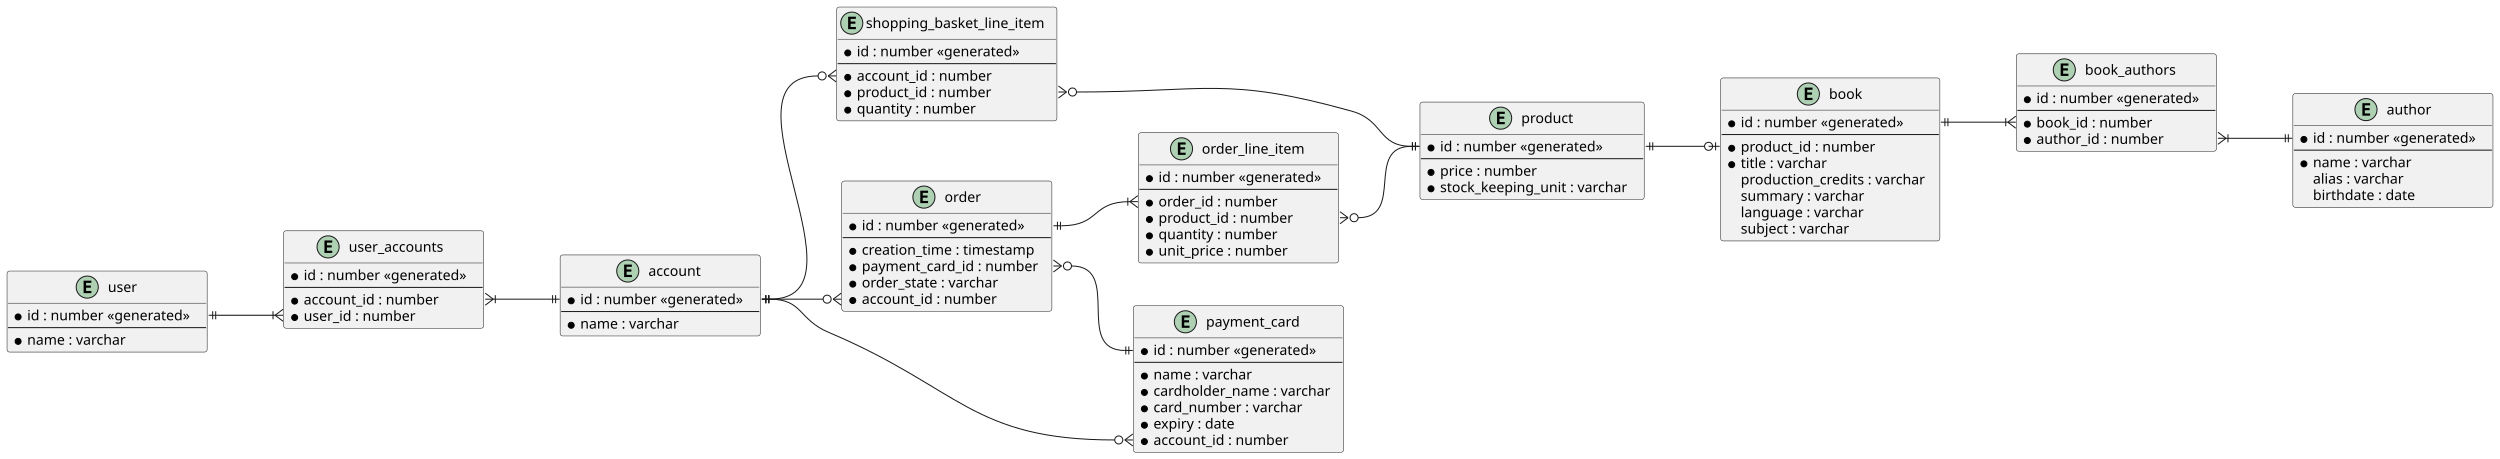
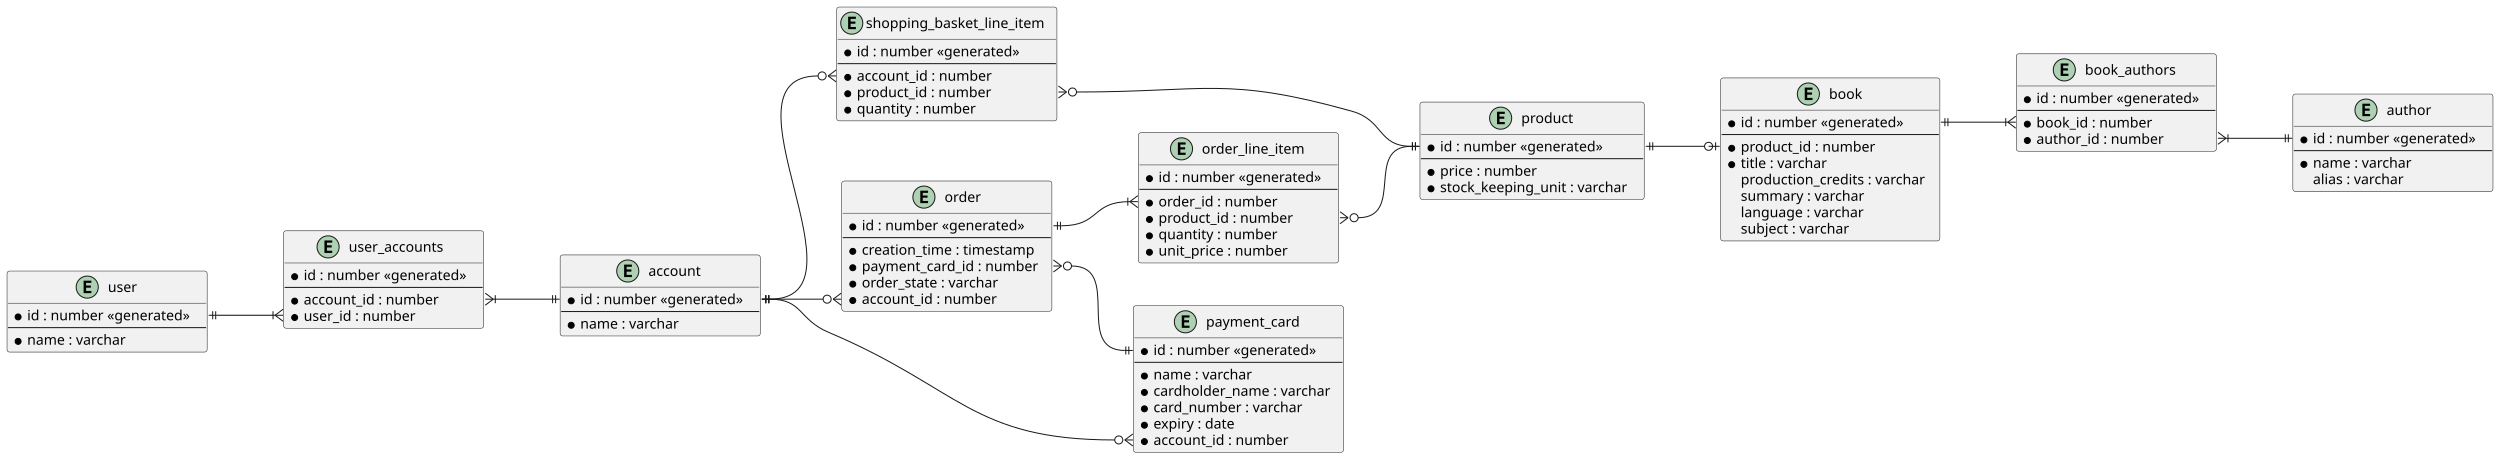
<svg xmlns="http://www.w3.org/2000/svg" contentStyleType="text/css" height="456px" preserveAspectRatio="none" style="width:2486px;height:456px;background:#FFFFFF;" version="1.1" viewBox="0 0 2486 456" width="2486px" zoomAndPan="magnify">
  <defs />
  <g>
    <g id="elem_user">
      <rect codeLine="4" fill="#F1F1F1" height="80.594" id="user" rx="2.5" ry="2.5" style="stroke:#181818;stroke-width:0.5;" width="199" x="7" y="269.5" />
      <ellipse cx="86.75" cy="285.5" fill="#ADD1B2" rx="11" ry="11" style="stroke:#181818;stroke-width:1.0;" />
      <path d="M90.859,291.5 L83.141,291.5 L83.141,279.109 L90.859,279.109 L90.859,281.266 L85.594,281.266 L85.594,283.938 L90.359,283.938 L90.359,286.094 L85.594,286.094 L85.594,289.344 L90.859,289.344 L90.859,291.5 Z " fill="#000000" />
      <text fill="#000000" font-family="sans-serif" font-size="14" lengthAdjust="spacing" textLength="31" x="107.25" y="290.347">user</text>
      <line style="stroke:#181818;stroke-width:0.5;" x1="8" x2="205" y1="301.5" y2="301.5" />
      <ellipse cx="18" cy="315.148" fill="#000000" rx="3" ry="3" style="stroke:#000000;stroke-width:1.0;" />
      <text fill="#000000" font-family="sans-serif" font-size="14" lengthAdjust="spacing" textLength="173" x="27" y="318.495">id : number «generated»</text>
      <line style="stroke:#181818;stroke-width:1.0;" x1="8" x2="205" y1="325.797" y2="325.797" />
      <ellipse cx="18" cy="339.445" fill="#000000" rx="3" ry="3" style="stroke:#000000;stroke-width:1.0;" />
      <text fill="#000000" font-family="sans-serif" font-size="14" lengthAdjust="spacing" textLength="102" x="27" y="342.792">name : varchar</text>
    </g>
    <g id="elem_account">
      <rect codeLine="10" fill="#F1F1F1" height="80.594" id="account" rx="2.5" ry="2.5" style="stroke:#181818;stroke-width:0.5;" width="199" x="557" y="253.5" />
      <ellipse cx="624.25" cy="269.5" fill="#ADD1B2" rx="11" ry="11" style="stroke:#181818;stroke-width:1.0;" />
      <path d="M628.359,275.5 L620.641,275.5 L620.641,263.109 L628.359,263.109 L628.359,265.266 L623.094,265.266 L623.094,267.938 L627.859,267.938 L627.859,270.094 L623.094,270.094 L623.094,273.344 L628.359,273.344 L628.359,275.5 Z " fill="#000000" />
      <text fill="#000000" font-family="sans-serif" font-size="14" lengthAdjust="spacing" textLength="56" x="644.75" y="274.347">account</text>
      <line style="stroke:#181818;stroke-width:0.5;" x1="558" x2="755" y1="285.5" y2="285.5" />
      <ellipse cx="568" cy="299.148" fill="#000000" rx="3" ry="3" style="stroke:#000000;stroke-width:1.0;" />
      <text fill="#000000" font-family="sans-serif" font-size="14" lengthAdjust="spacing" textLength="173" x="577" y="302.495">id : number «generated»</text>
      <line style="stroke:#181818;stroke-width:1.0;" x1="558" x2="755" y1="309.797" y2="309.797" />
      <ellipse cx="568" cy="323.445" fill="#000000" rx="3" ry="3" style="stroke:#000000;stroke-width:1.0;" />
      <text fill="#000000" font-family="sans-serif" font-size="14" lengthAdjust="spacing" textLength="102" x="577" y="326.792">name : varchar</text>
    </g>
    <g id="elem_user_accounts">
      <rect codeLine="16" fill="#F1F1F1" height="96.891" id="user_accounts" rx="2.5" ry="2.5" style="stroke:#181818;stroke-width:0.5;" width="199" x="282" y="229.5" />
      <ellipse cx="326.25" cy="245.5" fill="#ADD1B2" rx="11" ry="11" style="stroke:#181818;stroke-width:1.0;" />
      <path d="M330.359,251.5 L322.641,251.5 L322.641,239.109 L330.359,239.109 L330.359,241.266 L325.094,241.266 L325.094,243.938 L329.859,243.938 L329.859,246.094 L325.094,246.094 L325.094,249.344 L330.359,249.344 L330.359,251.5 Z " fill="#000000" />
      <text fill="#000000" font-family="sans-serif" font-size="14" lengthAdjust="spacing" textLength="102" x="346.75" y="250.347">user_accounts</text>
      <line style="stroke:#181818;stroke-width:0.5;" x1="283" x2="480" y1="261.5" y2="261.5" />
      <ellipse cx="293" cy="275.148" fill="#000000" rx="3" ry="3" style="stroke:#000000;stroke-width:1.0;" />
      <text fill="#000000" font-family="sans-serif" font-size="14" lengthAdjust="spacing" textLength="173" x="302" y="278.495">id : number «generated»</text>
      <line style="stroke:#181818;stroke-width:1.0;" x1="283" x2="480" y1="285.797" y2="285.797" />
      <ellipse cx="293" cy="299.445" fill="#000000" rx="3" ry="3" style="stroke:#000000;stroke-width:1.0;" />
      <text fill="#000000" font-family="sans-serif" font-size="14" lengthAdjust="spacing" textLength="142" x="302" y="302.792">account_id : number</text>
      <ellipse cx="293" cy="315.742" fill="#000000" rx="3" ry="3" style="stroke:#000000;stroke-width:1.0;" />
      <text fill="#000000" font-family="sans-serif" font-size="14" lengthAdjust="spacing" textLength="117" x="302" y="319.089">user_id : number</text>
    </g>
    <g id="elem_product">
      <rect codeLine="23" fill="#F1F1F1" height="96.891" id="product" rx="2.5" ry="2.5" style="stroke:#181818;stroke-width:0.5;" width="223" x="1412" y="101.5" />
      <ellipse cx="1492.25" cy="117.5" fill="#ADD1B2" rx="11" ry="11" style="stroke:#181818;stroke-width:1.0;" />
      <path d="M1496.359,123.5 L1488.641,123.5 L1488.641,111.109 L1496.359,111.109 L1496.359,113.266 L1491.094,113.266 L1491.094,115.938 L1495.859,115.938 L1495.859,118.094 L1491.094,118.094 L1491.094,121.344 L1496.359,121.344 L1496.359,123.5 Z " fill="#000000" />
      <text fill="#000000" font-family="sans-serif" font-size="14" lengthAdjust="spacing" textLength="54" x="1512.75" y="122.347">product</text>
      <line style="stroke:#181818;stroke-width:0.5;" x1="1413" x2="1634" y1="133.5" y2="133.5" />
      <ellipse cx="1423" cy="147.148" fill="#000000" rx="3" ry="3" style="stroke:#000000;stroke-width:1.0;" />
      <text fill="#000000" font-family="sans-serif" font-size="14" lengthAdjust="spacing" textLength="173" x="1432" y="150.495">id : number «generated»</text>
      <line style="stroke:#181818;stroke-width:1.0;" x1="1413" x2="1634" y1="157.797" y2="157.797" />
      <ellipse cx="1423" cy="171.445" fill="#000000" rx="3" ry="3" style="stroke:#000000;stroke-width:1.0;" />
      <text fill="#000000" font-family="sans-serif" font-size="14" lengthAdjust="spacing" textLength="101" x="1432" y="174.792">price : number</text>
      <ellipse cx="1423" cy="187.742" fill="#000000" rx="3" ry="3" style="stroke:#000000;stroke-width:1.0;" />
      <text fill="#000000" font-family="sans-serif" font-size="14" lengthAdjust="spacing" textLength="197" x="1432" y="191.089">stock_keeping_unit : varchar</text>
    </g>
    <g id="elem_shopping_basket_line_item">
      <rect codeLine="30" fill="#F1F1F1" height="113.188" id="shopping_basket_line_item" rx="2.5" ry="2.5" style="stroke:#181818;stroke-width:0.5;" width="219" x="832" y="7" />
      <ellipse cx="847" cy="23" fill="#ADD1B2" rx="11" ry="11" style="stroke:#181818;stroke-width:1.0;" />
      <path d="M851.109,29 L843.391,29 L843.391,16.609 L851.109,16.609 L851.109,18.766 L845.844,18.766 L845.844,21.438 L850.609,21.438 L850.609,23.594 L845.844,23.594 L845.844,26.844 L851.109,26.844 L851.109,29 Z " fill="#000000" />
      <text fill="#000000" font-family="sans-serif" font-size="14" lengthAdjust="spacing" textLength="187" x="861" y="27.847">shopping_basket_line_item</text>
      <line style="stroke:#181818;stroke-width:0.5;" x1="833" x2="1050" y1="39" y2="39" />
      <ellipse cx="843" cy="52.648" fill="#000000" rx="3" ry="3" style="stroke:#000000;stroke-width:1.0;" />
      <text fill="#000000" font-family="sans-serif" font-size="14" lengthAdjust="spacing" textLength="173" x="852" y="55.995">id : number «generated»</text>
      <line style="stroke:#181818;stroke-width:1.0;" x1="833" x2="1050" y1="63.297" y2="63.297" />
      <ellipse cx="843" cy="76.945" fill="#000000" rx="3" ry="3" style="stroke:#000000;stroke-width:1.0;" />
      <text fill="#000000" font-family="sans-serif" font-size="14" lengthAdjust="spacing" textLength="142" x="852" y="80.292">account_id : number</text>
      <ellipse cx="843" cy="93.242" fill="#000000" rx="3" ry="3" style="stroke:#000000;stroke-width:1.0;" />
      <text fill="#000000" font-family="sans-serif" font-size="14" lengthAdjust="spacing" textLength="140" x="852" y="96.589">product_id : number</text>
      <ellipse cx="843" cy="109.539" fill="#000000" rx="3" ry="3" style="stroke:#000000;stroke-width:1.0;" />
      <text fill="#000000" font-family="sans-serif" font-size="14" lengthAdjust="spacing" textLength="122" x="852" y="112.886">quantity : number</text>
    </g>
    <g id="elem_payment_card">
      <rect codeLine="38" fill="#F1F1F1" height="145.781" id="payment_card" rx="2.5" ry="2.5" style="stroke:#181818;stroke-width:0.5;" width="209" x="1127" y="304" />
      <ellipse cx="1178.75" cy="320" fill="#ADD1B2" rx="11" ry="11" style="stroke:#181818;stroke-width:1.0;" />
      <path d="M1182.859,326 L1175.141,326 L1175.141,313.609 L1182.859,313.609 L1182.859,315.766 L1177.594,315.766 L1177.594,318.438 L1182.359,318.438 L1182.359,320.594 L1177.594,320.594 L1177.594,323.844 L1182.859,323.844 L1182.859,326 Z " fill="#000000" />
      <text fill="#000000" font-family="sans-serif" font-size="14" lengthAdjust="spacing" textLength="97" x="1199.25" y="324.847">payment_card</text>
      <line style="stroke:#181818;stroke-width:0.5;" x1="1128" x2="1335" y1="336" y2="336" />
      <ellipse cx="1138" cy="349.648" fill="#000000" rx="3" ry="3" style="stroke:#000000;stroke-width:1.0;" />
      <text fill="#000000" font-family="sans-serif" font-size="14" lengthAdjust="spacing" textLength="173" x="1147" y="352.995">id : number «generated»</text>
      <line style="stroke:#181818;stroke-width:1.0;" x1="1128" x2="1335" y1="360.297" y2="360.297" />
      <ellipse cx="1138" cy="373.945" fill="#000000" rx="3" ry="3" style="stroke:#000000;stroke-width:1.0;" />
      <text fill="#000000" font-family="sans-serif" font-size="14" lengthAdjust="spacing" textLength="102" x="1147" y="377.292">name : varchar</text>
      <ellipse cx="1138" cy="390.242" fill="#000000" rx="3" ry="3" style="stroke:#000000;stroke-width:1.0;" />
      <text fill="#000000" font-family="sans-serif" font-size="14" lengthAdjust="spacing" textLength="183" x="1147" y="393.589">cardholder_name : varchar</text>
      <ellipse cx="1138" cy="406.539" fill="#000000" rx="3" ry="3" style="stroke:#000000;stroke-width:1.0;" />
      <text fill="#000000" font-family="sans-serif" font-size="14" lengthAdjust="spacing" textLength="154" x="1147" y="409.886">card_number : varchar</text>
      <ellipse cx="1138" cy="422.836" fill="#000000" rx="3" ry="3" style="stroke:#000000;stroke-width:1.0;" />
      <text fill="#000000" font-family="sans-serif" font-size="14" lengthAdjust="spacing" textLength="84" x="1147" y="426.183">expiry : date</text>
      <ellipse cx="1138" cy="439.133" fill="#000000" rx="3" ry="3" style="stroke:#000000;stroke-width:1.0;" />
      <text fill="#000000" font-family="sans-serif" font-size="14" lengthAdjust="spacing" textLength="142" x="1147" y="442.479">account_id : number</text>
    </g>
    <g id="elem_order">
      <rect codeLine="48" fill="#F1F1F1" height="129.484" id="order" rx="2.5" ry="2.5" style="stroke:#181818;stroke-width:0.5;" width="209" x="837" y="180" />
      <ellipse cx="918.75" cy="196" fill="#ADD1B2" rx="11" ry="11" style="stroke:#181818;stroke-width:1.0;" />
      <path d="M922.859,202 L915.141,202 L915.141,189.609 L922.859,189.609 L922.859,191.766 L917.594,191.766 L917.594,194.438 L922.359,194.438 L922.359,196.594 L917.594,196.594 L917.594,199.844 L922.859,199.844 L922.859,202 Z " fill="#000000" />
      <text fill="#000000" font-family="sans-serif" font-size="14" lengthAdjust="spacing" textLength="37" x="939.25" y="200.847">order</text>
      <line style="stroke:#181818;stroke-width:0.5;" x1="838" x2="1045" y1="212" y2="212" />
      <ellipse cx="848" cy="225.648" fill="#000000" rx="3" ry="3" style="stroke:#000000;stroke-width:1.0;" />
      <text fill="#000000" font-family="sans-serif" font-size="14" lengthAdjust="spacing" textLength="173" x="857" y="228.995">id : number «generated»</text>
      <line style="stroke:#181818;stroke-width:1.0;" x1="838" x2="1045" y1="236.297" y2="236.297" />
      <ellipse cx="848" cy="249.945" fill="#000000" rx="3" ry="3" style="stroke:#000000;stroke-width:1.0;" />
      <text fill="#000000" font-family="sans-serif" font-size="14" lengthAdjust="spacing" textLength="179" x="857" y="253.292">creation_time : timestamp</text>
      <ellipse cx="848" cy="266.242" fill="#000000" rx="3" ry="3" style="stroke:#000000;stroke-width:1.0;" />
      <text fill="#000000" font-family="sans-serif" font-size="14" lengthAdjust="spacing" textLength="183" x="857" y="269.589">payment_card_id : number</text>
      <ellipse cx="848" cy="282.539" fill="#000000" rx="3" ry="3" style="stroke:#000000;stroke-width:1.0;" />
      <text fill="#000000" font-family="sans-serif" font-size="14" lengthAdjust="spacing" textLength="142" x="857" y="285.886">order_state : varchar</text>
      <ellipse cx="848" cy="298.836" fill="#000000" rx="3" ry="3" style="stroke:#000000;stroke-width:1.0;" />
      <text fill="#000000" font-family="sans-serif" font-size="14" lengthAdjust="spacing" textLength="142" x="857" y="302.183">account_id : number</text>
    </g>
    <g id="elem_order_line_item">
      <rect codeLine="57" fill="#F1F1F1" height="129.484" id="order_line_item" rx="2.5" ry="2.5" style="stroke:#181818;stroke-width:0.5;" width="199" x="1132" y="132" />
      <ellipse cx="1174.9" cy="148" fill="#ADD1B2" rx="11" ry="11" style="stroke:#181818;stroke-width:1.0;" />
      <path d="M1179.009,154 L1171.291,154 L1171.291,141.609 L1179.009,141.609 L1179.009,143.766 L1173.744,143.766 L1173.744,146.438 L1178.509,146.438 L1178.509,148.594 L1173.744,148.594 L1173.744,151.844 L1179.009,151.844 L1179.009,154 Z " fill="#000000" />
      <text fill="#000000" font-family="sans-serif" font-size="14" lengthAdjust="spacing" textLength="105" x="1195.1" y="152.847">order_line_item</text>
      <line style="stroke:#181818;stroke-width:0.5;" x1="1133" x2="1330" y1="164" y2="164" />
      <ellipse cx="1143" cy="177.648" fill="#000000" rx="3" ry="3" style="stroke:#000000;stroke-width:1.0;" />
      <text fill="#000000" font-family="sans-serif" font-size="14" lengthAdjust="spacing" textLength="173" x="1152" y="180.995">id : number «generated»</text>
      <line style="stroke:#181818;stroke-width:1.0;" x1="1133" x2="1330" y1="188.297" y2="188.297" />
      <ellipse cx="1143" cy="201.945" fill="#000000" rx="3" ry="3" style="stroke:#000000;stroke-width:1.0;" />
      <text fill="#000000" font-family="sans-serif" font-size="14" lengthAdjust="spacing" textLength="123" x="1152" y="205.292">order_id : number</text>
      <ellipse cx="1143" cy="218.242" fill="#000000" rx="3" ry="3" style="stroke:#000000;stroke-width:1.0;" />
      <text fill="#000000" font-family="sans-serif" font-size="14" lengthAdjust="spacing" textLength="140" x="1152" y="221.589">product_id : number</text>
      <ellipse cx="1143" cy="234.539" fill="#000000" rx="3" ry="3" style="stroke:#000000;stroke-width:1.0;" />
      <text fill="#000000" font-family="sans-serif" font-size="14" lengthAdjust="spacing" textLength="122" x="1152" y="237.886">quantity : number</text>
      <ellipse cx="1143" cy="250.836" fill="#000000" rx="3" ry="3" style="stroke:#000000;stroke-width:1.0;" />
      <text fill="#000000" font-family="sans-serif" font-size="14" lengthAdjust="spacing" textLength="134" x="1152" y="254.183">unit_price : number</text>
    </g>
    <g id="elem_author">
-       <rect codeLine="66" fill="#F1F1F1" height="113.188" id="author" rx="2.5" ry="2.5" style="stroke:#181818;stroke-width:0.5;" width="199" x="2280" y="93" />
-       <ellipse cx="2352.75" cy="109" fill="#ADD1B2" rx="11" ry="11" style="stroke:#181818;stroke-width:1.0;" />
-       <path d="M2356.859,115 L2349.141,115 L2349.141,102.609 L2356.859,102.609 L2356.859,104.766 L2351.594,104.766 L2351.594,107.438 L2356.359,107.438 L2356.359,109.594 L2351.594,109.594 L2351.594,112.844 L2356.859,112.844 L2356.859,115 Z " fill="#000000" />
-       <text fill="#000000" font-family="sans-serif" font-size="14" lengthAdjust="spacing" textLength="45" x="2373.25" y="113.847">author</text>
-       <line style="stroke:#181818;stroke-width:0.5;" x1="2281" x2="2478" y1="125" y2="125" />
-       <ellipse cx="2291" cy="138.648" fill="#000000" rx="3" ry="3" style="stroke:#000000;stroke-width:1.0;" />
-       <text fill="#000000" font-family="sans-serif" font-size="14" lengthAdjust="spacing" textLength="173" x="2300" y="141.995">id : number «generated»</text>
-       <line style="stroke:#181818;stroke-width:1.0;" x1="2281" x2="2478" y1="149.297" y2="149.297" />
-       <ellipse cx="2291" cy="162.945" fill="#000000" rx="3" ry="3" style="stroke:#000000;stroke-width:1.0;" />
-       <text fill="#000000" font-family="sans-serif" font-size="14" lengthAdjust="spacing" textLength="102" x="2300" y="166.292">name : varchar</text>
-       <text fill="#000000" font-family="sans-serif" font-size="14" lengthAdjust="spacing" textLength="93" x="2300" y="182.589">alias : varchar</text>
-       <text fill="#000000" font-family="sans-serif" font-size="14" lengthAdjust="spacing" textLength="106" x="2300" y="198.886">birthdate : date</text>
+       <rect codeLine="66" fill="#F1F1F1" height="96.891" id="author" rx="2.5" ry="2.5" style="stroke:#181818;stroke-width:0.5;" width="199" x="2280" y="93.5" />
+       <ellipse cx="2352.75" cy="109.5" fill="#ADD1B2" rx="11" ry="11" style="stroke:#181818;stroke-width:1.0;" />
+       <path d="M2356.859,115.5 L2349.141,115.5 L2349.141,103.109 L2356.859,103.109 L2356.859,105.266 L2351.594,105.266 L2351.594,107.938 L2356.359,107.938 L2356.359,110.094 L2351.594,110.094 L2351.594,113.344 L2356.859,113.344 L2356.859,115.5 Z " fill="#000000" />
+       <text fill="#000000" font-family="sans-serif" font-size="14" lengthAdjust="spacing" textLength="45" x="2373.25" y="114.347">author</text>
+       <line style="stroke:#181818;stroke-width:0.5;" x1="2281" x2="2478" y1="125.5" y2="125.5" />
+       <ellipse cx="2291" cy="139.148" fill="#000000" rx="3" ry="3" style="stroke:#000000;stroke-width:1.0;" />
+       <text fill="#000000" font-family="sans-serif" font-size="14" lengthAdjust="spacing" textLength="173" x="2300" y="142.495">id : number «generated»</text>
+       <line style="stroke:#181818;stroke-width:1.0;" x1="2281" x2="2478" y1="149.797" y2="149.797" />
+       <ellipse cx="2291" cy="163.445" fill="#000000" rx="3" ry="3" style="stroke:#000000;stroke-width:1.0;" />
+       <text fill="#000000" font-family="sans-serif" font-size="14" lengthAdjust="spacing" textLength="102" x="2300" y="166.792">name : varchar</text>
+       <text fill="#000000" font-family="sans-serif" font-size="14" lengthAdjust="spacing" textLength="93" x="2300" y="183.089">alias : varchar</text>
    </g>
    <g id="elem_book">
-       <rect codeLine="74" fill="#F1F1F1" height="162.078" id="book" rx="2.5" ry="2.5" style="stroke:#181818;stroke-width:0.5;" width="218" x="1711" y="77.5" />
+       <rect codeLine="73" fill="#F1F1F1" height="162.078" id="book" rx="2.5" ry="2.5" style="stroke:#181818;stroke-width:0.5;" width="218" x="1711" y="77.5" />
      <ellipse cx="1798.25" cy="93.5" fill="#ADD1B2" rx="11" ry="11" style="stroke:#181818;stroke-width:1.0;" />
      <path d="M1802.359,99.5 L1794.641,99.5 L1794.641,87.109 L1802.359,87.109 L1802.359,89.266 L1797.094,89.266 L1797.094,91.938 L1801.859,91.938 L1801.859,94.094 L1797.094,94.094 L1797.094,97.344 L1802.359,97.344 L1802.359,99.5 Z " fill="#000000" />
      <text fill="#000000" font-family="sans-serif" font-size="14" lengthAdjust="spacing" textLength="35" x="1818.75" y="98.347">book</text>
      <line style="stroke:#181818;stroke-width:0.5;" x1="1712" x2="1928" y1="109.5" y2="109.5" />
      <ellipse cx="1722" cy="123.148" fill="#000000" rx="3" ry="3" style="stroke:#000000;stroke-width:1.0;" />
      <text fill="#000000" font-family="sans-serif" font-size="14" lengthAdjust="spacing" textLength="173" x="1731" y="126.495">id : number «generated»</text>
      <line style="stroke:#181818;stroke-width:1.0;" x1="1712" x2="1928" y1="133.797" y2="133.797" />
      <ellipse cx="1722" cy="147.445" fill="#000000" rx="3" ry="3" style="stroke:#000000;stroke-width:1.0;" />
      <text fill="#000000" font-family="sans-serif" font-size="14" lengthAdjust="spacing" textLength="140" x="1731" y="150.792">product_id : number</text>
      <ellipse cx="1722" cy="163.742" fill="#000000" rx="3" ry="3" style="stroke:#000000;stroke-width:1.0;" />
      <text fill="#000000" font-family="sans-serif" font-size="14" lengthAdjust="spacing" textLength="88" x="1731" y="167.089">title : varchar</text>
      <text fill="#000000" font-family="sans-serif" font-size="14" lengthAdjust="spacing" textLength="192" x="1731" y="183.386">production_credits : varchar</text>
      <text fill="#000000" font-family="sans-serif" font-size="14" lengthAdjust="spacing" textLength="126" x="1731" y="199.683">summary : varchar</text>
      <text fill="#000000" font-family="sans-serif" font-size="14" lengthAdjust="spacing" textLength="127" x="1731" y="215.98">language : varchar</text>
      <text fill="#000000" font-family="sans-serif" font-size="14" lengthAdjust="spacing" textLength="114" x="1731" y="232.276">subject : varchar</text>
    </g>
    <g id="elem_book_authors">
-       <rect codeLine="85" fill="#F1F1F1" height="96.891" id="book_authors" rx="2.5" ry="2.5" style="stroke:#181818;stroke-width:0.5;" width="199" x="2005" y="53.5" />
+       <rect codeLine="84" fill="#F1F1F1" height="96.891" id="book_authors" rx="2.5" ry="2.5" style="stroke:#181818;stroke-width:0.5;" width="199" x="2005" y="53.5" />
      <ellipse cx="2052.75" cy="69.5" fill="#ADD1B2" rx="11" ry="11" style="stroke:#181818;stroke-width:1.0;" />
      <path d="M2056.859,75.5 L2049.141,75.5 L2049.141,63.109 L2056.859,63.109 L2056.859,65.266 L2051.594,65.266 L2051.594,67.938 L2056.359,67.938 L2056.359,70.094 L2051.594,70.094 L2051.594,73.344 L2056.859,73.344 L2056.859,75.5 Z " fill="#000000" />
      <text fill="#000000" font-family="sans-serif" font-size="14" lengthAdjust="spacing" textLength="95" x="2073.25" y="74.347">book_authors</text>
      <line style="stroke:#181818;stroke-width:0.5;" x1="2006" x2="2203" y1="85.5" y2="85.5" />
      <ellipse cx="2016" cy="99.148" fill="#000000" rx="3" ry="3" style="stroke:#000000;stroke-width:1.0;" />
      <text fill="#000000" font-family="sans-serif" font-size="14" lengthAdjust="spacing" textLength="173" x="2025" y="102.495">id : number «generated»</text>
      <line style="stroke:#181818;stroke-width:1.0;" x1="2006" x2="2203" y1="109.797" y2="109.797" />
      <ellipse cx="2016" cy="123.445" fill="#000000" rx="3" ry="3" style="stroke:#000000;stroke-width:1.0;" />
      <text fill="#000000" font-family="sans-serif" font-size="14" lengthAdjust="spacing" textLength="121" x="2025" y="126.792">book_id : number</text>
      <ellipse cx="2016" cy="139.742" fill="#000000" rx="3" ry="3" style="stroke:#000000;stroke-width:1.0;" />
      <text fill="#000000" font-family="sans-serif" font-size="14" lengthAdjust="spacing" textLength="131" x="2025" y="143.089">author_id : number</text>
    </g>
    <g id="link_user_user_accounts">
-       <path codeLine="92" d="M215.5,313.5 C248.39,313.5 240.61,313.5 273.5,313.5 " fill="none" id="user-user_accounts" style="stroke:#181818;stroke-width:1.0;" />
+       <path codeLine="91" d="M215.5,313.5 C248.39,313.5 240.61,313.5 273.5,313.5 " fill="none" id="user-user_accounts" style="stroke:#181818;stroke-width:1.0;" />
      <line style="stroke:#181818;stroke-width:1.0;" x1="211.5" x2="211.5" y1="317.5" y2="309.5" />
      <line style="stroke:#181818;stroke-width:1.0;" x1="214.5" x2="214.5" y1="317.5" y2="309.5" />
      <line style="stroke:#181818;stroke-width:1.0;" x1="215.5" x2="207.5" y1="313.5" y2="313.5" />
      <line style="stroke:#181818;stroke-width:1.0;" x1="273.5" x2="281.5" y1="313.5" y2="307.5" />
      <line style="stroke:#181818;stroke-width:1.0;" x1="273.5" x2="281.5" y1="313.5" y2="319.5" />
      <line style="stroke:#181818;stroke-width:1.0;" x1="273.5" x2="281.5" y1="313.5" y2="313.5" />
      <line style="stroke:#181818;stroke-width:1.0;" x1="271.5" x2="271.5" y1="309.5" y2="317.5" />
    </g>
    <g id="link_user_accounts_account">
-       <path codeLine="93" d="M490.5,297.5 C523.39,297.5 515.61,297.5 548.5,297.5 " fill="none" id="user_accounts-account" style="stroke:#181818;stroke-width:1.0;" />
+       <path codeLine="92" d="M490.5,297.5 C523.39,297.5 515.61,297.5 548.5,297.5 " fill="none" id="user_accounts-account" style="stroke:#181818;stroke-width:1.0;" />
      <line style="stroke:#181818;stroke-width:1.0;" x1="490.5" x2="482.5" y1="297.5" y2="303.5" />
      <line style="stroke:#181818;stroke-width:1.0;" x1="490.5" x2="482.5" y1="297.5" y2="291.5" />
      <line style="stroke:#181818;stroke-width:1.0;" x1="490.5" x2="482.5" y1="297.5" y2="297.5" />
      <line style="stroke:#181818;stroke-width:1.0;" x1="492.5" x2="492.5" y1="301.5" y2="293.5" />
      <line style="stroke:#181818;stroke-width:1.0;" x1="552.5" x2="552.5" y1="293.5" y2="301.5" />
      <line style="stroke:#181818;stroke-width:1.0;" x1="549.5" x2="549.5" y1="293.5" y2="301.5" />
      <line style="stroke:#181818;stroke-width:1.0;" x1="548.5" x2="556.5" y1="297.5" y2="297.5" />
    </g>
    <g id="link_account_shopping_basket_line_item">
-       <path codeLine="94" d="M765.5,297.5 C869.5,297.5 709.5,75.5 813.5,75.5 " fill="none" id="account-shopping_basket_line_item" style="stroke:#181818;stroke-width:1.0;" />
+       <path codeLine="93" d="M765.5,297.5 C869.5,297.5 709.5,75.5 813.5,75.5 " fill="none" id="account-shopping_basket_line_item" style="stroke:#181818;stroke-width:1.0;" />
      <line style="stroke:#181818;stroke-width:1.0;" x1="761.5" x2="761.5" y1="301.5" y2="293.5" />
      <line style="stroke:#181818;stroke-width:1.0;" x1="764.5" x2="764.5" y1="301.5" y2="293.5" />
      <line style="stroke:#181818;stroke-width:1.0;" x1="765.5" x2="757.5" y1="297.5" y2="297.5" />
      <line style="stroke:#181818;stroke-width:1.0;" x1="823.5" x2="831.5" y1="75.5" y2="69.5" />
      <line style="stroke:#181818;stroke-width:1.0;" x1="823.5" x2="831.5" y1="75.5" y2="81.5" />
      <line style="stroke:#181818;stroke-width:1.0;" x1="823.5" x2="831.5" y1="75.5" y2="75.5" />
      <ellipse cx="817.5" cy="75.5" fill="none" rx="4" ry="4" style="stroke:#181818;stroke-width:1.0;" />
    </g>
    <g id="link_shopping_basket_line_item_product">
-       <path codeLine="95" d="M1070.5,91.5 C1200.33,91.5 1218.93,75.65 1344,110.5 C1376.55,119.57 1369.71,145.5 1403.5,145.5 " fill="none" id="shopping_basket_line_item-product" style="stroke:#181818;stroke-width:1.0;" />
+       <path codeLine="94" d="M1070.5,91.5 C1200.33,91.5 1218.93,75.65 1344,110.5 C1376.55,119.57 1369.71,145.5 1403.5,145.5 " fill="none" id="shopping_basket_line_item-product" style="stroke:#181818;stroke-width:1.0;" />
      <line style="stroke:#181818;stroke-width:1.0;" x1="1060.5" x2="1052.5" y1="91.5" y2="97.5" />
      <line style="stroke:#181818;stroke-width:1.0;" x1="1060.5" x2="1052.5" y1="91.5" y2="85.5" />
      <line style="stroke:#181818;stroke-width:1.0;" x1="1060.5" x2="1052.5" y1="91.5" y2="91.5" />
      <ellipse cx="1066.5" cy="91.5" fill="none" rx="4" ry="4" style="stroke:#181818;stroke-width:1.0;" />
      <line style="stroke:#181818;stroke-width:1.0;" x1="1407.5" x2="1407.5" y1="141.5" y2="149.5" />
      <line style="stroke:#181818;stroke-width:1.0;" x1="1404.5" x2="1404.5" y1="141.5" y2="149.5" />
      <line style="stroke:#181818;stroke-width:1.0;" x1="1403.5" x2="1411.5" y1="145.5" y2="145.5" />
    </g>
    <g id="link_account_payment_card">
-       <path codeLine="96" d="M765.5,297.5 C798.49,297.5 793.61,317.64 824,330.5 C955.33,386.07 965.89,437.5 1108.5,437.5 " fill="none" id="account-payment_card" style="stroke:#181818;stroke-width:1.0;" />
+       <path codeLine="95" d="M765.5,297.5 C798.49,297.5 793.61,317.64 824,330.5 C955.33,386.07 965.89,437.5 1108.5,437.5 " fill="none" id="account-payment_card" style="stroke:#181818;stroke-width:1.0;" />
      <line style="stroke:#181818;stroke-width:1.0;" x1="761.5" x2="761.5" y1="301.5" y2="293.5" />
      <line style="stroke:#181818;stroke-width:1.0;" x1="764.5" x2="764.5" y1="301.5" y2="293.5" />
      <line style="stroke:#181818;stroke-width:1.0;" x1="765.5" x2="757.5" y1="297.5" y2="297.5" />
      <line style="stroke:#181818;stroke-width:1.0;" x1="1118.5" x2="1126.5" y1="437.5" y2="431.5" />
      <line style="stroke:#181818;stroke-width:1.0;" x1="1118.5" x2="1126.5" y1="437.5" y2="443.5" />
      <line style="stroke:#181818;stroke-width:1.0;" x1="1118.5" x2="1126.5" y1="437.5" y2="437.5" />
      <ellipse cx="1112.5" cy="437.5" fill="none" rx="4" ry="4" style="stroke:#181818;stroke-width:1.0;" />
    </g>
    <g id="link_account_order">
-       <path codeLine="97" d="M765.5,297.5 C800.61,297.5 783.39,297.5 818.5,297.5 " fill="none" id="account-order" style="stroke:#181818;stroke-width:1.0;" />
+       <path codeLine="96" d="M765.5,297.5 C800.61,297.5 783.39,297.5 818.5,297.5 " fill="none" id="account-order" style="stroke:#181818;stroke-width:1.0;" />
      <line style="stroke:#181818;stroke-width:1.0;" x1="761.5" x2="761.5" y1="301.5" y2="293.5" />
      <line style="stroke:#181818;stroke-width:1.0;" x1="764.5" x2="764.5" y1="301.5" y2="293.5" />
      <line style="stroke:#181818;stroke-width:1.0;" x1="765.5" x2="757.5" y1="297.5" y2="297.5" />
      <line style="stroke:#181818;stroke-width:1.0;" x1="828.5" x2="836.5" y1="297.5" y2="291.5" />
      <line style="stroke:#181818;stroke-width:1.0;" x1="828.5" x2="836.5" y1="297.5" y2="303.5" />
      <line style="stroke:#181818;stroke-width:1.0;" x1="828.5" x2="836.5" y1="297.5" y2="297.5" />
      <ellipse cx="822.5" cy="297.5" fill="none" rx="4" ry="4" style="stroke:#181818;stroke-width:1.0;" />
    </g>
    <g id="link_order_order_line_item">
-       <path codeLine="98" d="M1055.5,224.5 C1094.33,224.5 1084.67,200.5 1123.5,200.5 " fill="none" id="order-order_line_item" style="stroke:#181818;stroke-width:1.0;" />
+       <path codeLine="97" d="M1055.5,224.5 C1094.33,224.5 1084.67,200.5 1123.5,200.5 " fill="none" id="order-order_line_item" style="stroke:#181818;stroke-width:1.0;" />
      <line style="stroke:#181818;stroke-width:1.0;" x1="1051.5" x2="1051.5" y1="228.5" y2="220.5" />
      <line style="stroke:#181818;stroke-width:1.0;" x1="1054.5" x2="1054.5" y1="228.5" y2="220.5" />
      <line style="stroke:#181818;stroke-width:1.0;" x1="1055.5" x2="1047.5" y1="224.5" y2="224.5" />
      <line style="stroke:#181818;stroke-width:1.0;" x1="1123.5" x2="1131.5" y1="200.5" y2="194.5" />
      <line style="stroke:#181818;stroke-width:1.0;" x1="1123.5" x2="1131.5" y1="200.5" y2="206.5" />
      <line style="stroke:#181818;stroke-width:1.0;" x1="1123.5" x2="1131.5" y1="200.5" y2="200.5" />
      <line style="stroke:#181818;stroke-width:1.0;" x1="1121.5" x2="1121.5" y1="196.5" y2="204.5" />
    </g>
    <g id="link_order_payment_card">
-       <path codeLine="99" d="M1065.5,264.5 C1116.75,264.5 1067.25,348.5 1118.5,348.5 " fill="none" id="order-payment_card" style="stroke:#181818;stroke-width:1.0;" />
+       <path codeLine="98" d="M1065.5,264.5 C1116.75,264.5 1067.25,348.5 1118.5,348.5 " fill="none" id="order-payment_card" style="stroke:#181818;stroke-width:1.0;" />
      <line style="stroke:#181818;stroke-width:1.0;" x1="1055.5" x2="1047.5" y1="264.5" y2="270.5" />
      <line style="stroke:#181818;stroke-width:1.0;" x1="1055.5" x2="1047.5" y1="264.5" y2="258.5" />
      <line style="stroke:#181818;stroke-width:1.0;" x1="1055.5" x2="1047.5" y1="264.5" y2="264.5" />
      <ellipse cx="1061.5" cy="264.5" fill="none" rx="4" ry="4" style="stroke:#181818;stroke-width:1.0;" />
      <line style="stroke:#181818;stroke-width:1.0;" x1="1122.5" x2="1122.5" y1="344.5" y2="352.5" />
      <line style="stroke:#181818;stroke-width:1.0;" x1="1119.5" x2="1119.5" y1="344.5" y2="352.5" />
      <line style="stroke:#181818;stroke-width:1.0;" x1="1118.5" x2="1126.5" y1="348.5" y2="348.5" />
    </g>
    <g id="link_order_line_item_product">
-       <path codeLine="100" d="M1350.5,216.5 C1397.71,216.5 1356.29,145.5 1403.5,145.5 " fill="none" id="order_line_item-product" style="stroke:#181818;stroke-width:1.0;" />
+       <path codeLine="99" d="M1350.5,216.5 C1397.71,216.5 1356.29,145.5 1403.5,145.5 " fill="none" id="order_line_item-product" style="stroke:#181818;stroke-width:1.0;" />
      <line style="stroke:#181818;stroke-width:1.0;" x1="1340.5" x2="1332.5" y1="216.5" y2="222.5" />
      <line style="stroke:#181818;stroke-width:1.0;" x1="1340.5" x2="1332.5" y1="216.5" y2="210.5" />
      <line style="stroke:#181818;stroke-width:1.0;" x1="1340.5" x2="1332.5" y1="216.5" y2="216.5" />
      <ellipse cx="1346.5" cy="216.5" fill="none" rx="4" ry="4" style="stroke:#181818;stroke-width:1.0;" />
      <line style="stroke:#181818;stroke-width:1.0;" x1="1407.5" x2="1407.5" y1="141.5" y2="149.5" />
      <line style="stroke:#181818;stroke-width:1.0;" x1="1404.5" x2="1404.5" y1="141.5" y2="149.5" />
      <line style="stroke:#181818;stroke-width:1.0;" x1="1403.5" x2="1411.5" y1="145.5" y2="145.5" />
    </g>
    <g id="link_product_book">
-       <path codeLine="101" d="M1644.5,145.5 C1677.17,145.5 1662.33,145.5 1695,145.5 " fill="none" id="product-book" style="stroke:#181818;stroke-width:1.0;" />
+       <path codeLine="100" d="M1644.5,145.5 C1677.17,145.5 1662.33,145.5 1695,145.5 " fill="none" id="product-book" style="stroke:#181818;stroke-width:1.0;" />
      <line style="stroke:#181818;stroke-width:1.0;" x1="1640.5" x2="1640.5" y1="149.5" y2="141.5" />
      <line style="stroke:#181818;stroke-width:1.0;" x1="1643.5" x2="1643.5" y1="149.5" y2="141.5" />
      <line style="stroke:#181818;stroke-width:1.0;" x1="1644.5" x2="1636.5" y1="145.5" y2="145.5" />
      <line style="stroke:#181818;stroke-width:1.0;" x1="1699" x2="1710" y1="145.5" y2="145.5" />
      <ellipse cx="1699" cy="145.5" fill="none" rx="4" ry="4" style="stroke:#181818;stroke-width:1.0;" />
      <line style="stroke:#181818;stroke-width:1.0;" x1="1706" x2="1706" y1="141.5" y2="149.5" />
    </g>
    <g id="link_book_book_authors">
-       <path codeLine="102" d="M1938,121.5 C1971.11,121.5 1963.39,121.5 1996.5,121.5 " fill="none" id="book-book_authors" style="stroke:#181818;stroke-width:1.0;" />
+       <path codeLine="101" d="M1938,121.5 C1971.11,121.5 1963.39,121.5 1996.5,121.5 " fill="none" id="book-book_authors" style="stroke:#181818;stroke-width:1.0;" />
      <line style="stroke:#181818;stroke-width:1.0;" x1="1934" x2="1934" y1="125.5" y2="117.5" />
      <line style="stroke:#181818;stroke-width:1.0;" x1="1937" x2="1937" y1="125.5" y2="117.5" />
      <line style="stroke:#181818;stroke-width:1.0;" x1="1938" x2="1930" y1="121.5" y2="121.5" />
      <line style="stroke:#181818;stroke-width:1.0;" x1="1996.5" x2="2004.5" y1="121.5" y2="115.5" />
      <line style="stroke:#181818;stroke-width:1.0;" x1="1996.5" x2="2004.5" y1="121.5" y2="127.5" />
      <line style="stroke:#181818;stroke-width:1.0;" x1="1996.5" x2="2004.5" y1="121.5" y2="121.5" />
      <line style="stroke:#181818;stroke-width:1.0;" x1="1994.5" x2="1994.5" y1="117.5" y2="125.5" />
    </g>
    <g id="link_book_authors_author">
-       <path codeLine="103" d="M2213.5,137.5 C2246.39,137.5 2238.61,137.5 2271.5,137.5 " fill="none" id="book_authors-author" style="stroke:#181818;stroke-width:1.0;" />
+       <path codeLine="102" d="M2213.5,137.5 C2246.39,137.5 2238.61,137.5 2271.5,137.5 " fill="none" id="book_authors-author" style="stroke:#181818;stroke-width:1.0;" />
      <line style="stroke:#181818;stroke-width:1.0;" x1="2213.5" x2="2205.5" y1="137.5" y2="143.5" />
      <line style="stroke:#181818;stroke-width:1.0;" x1="2213.5" x2="2205.5" y1="137.5" y2="131.5" />
      <line style="stroke:#181818;stroke-width:1.0;" x1="2213.5" x2="2205.5" y1="137.5" y2="137.5" />
      <line style="stroke:#181818;stroke-width:1.0;" x1="2215.5" x2="2215.5" y1="141.5" y2="133.5" />
      <line style="stroke:#181818;stroke-width:1.0;" x1="2275.5" x2="2275.5" y1="133.5" y2="141.5" />
      <line style="stroke:#181818;stroke-width:1.0;" x1="2272.5" x2="2272.5" y1="133.5" y2="141.5" />
      <line style="stroke:#181818;stroke-width:1.0;" x1="2271.5" x2="2279.5" y1="137.5" y2="137.5" />
    </g>
  </g>
</svg>
